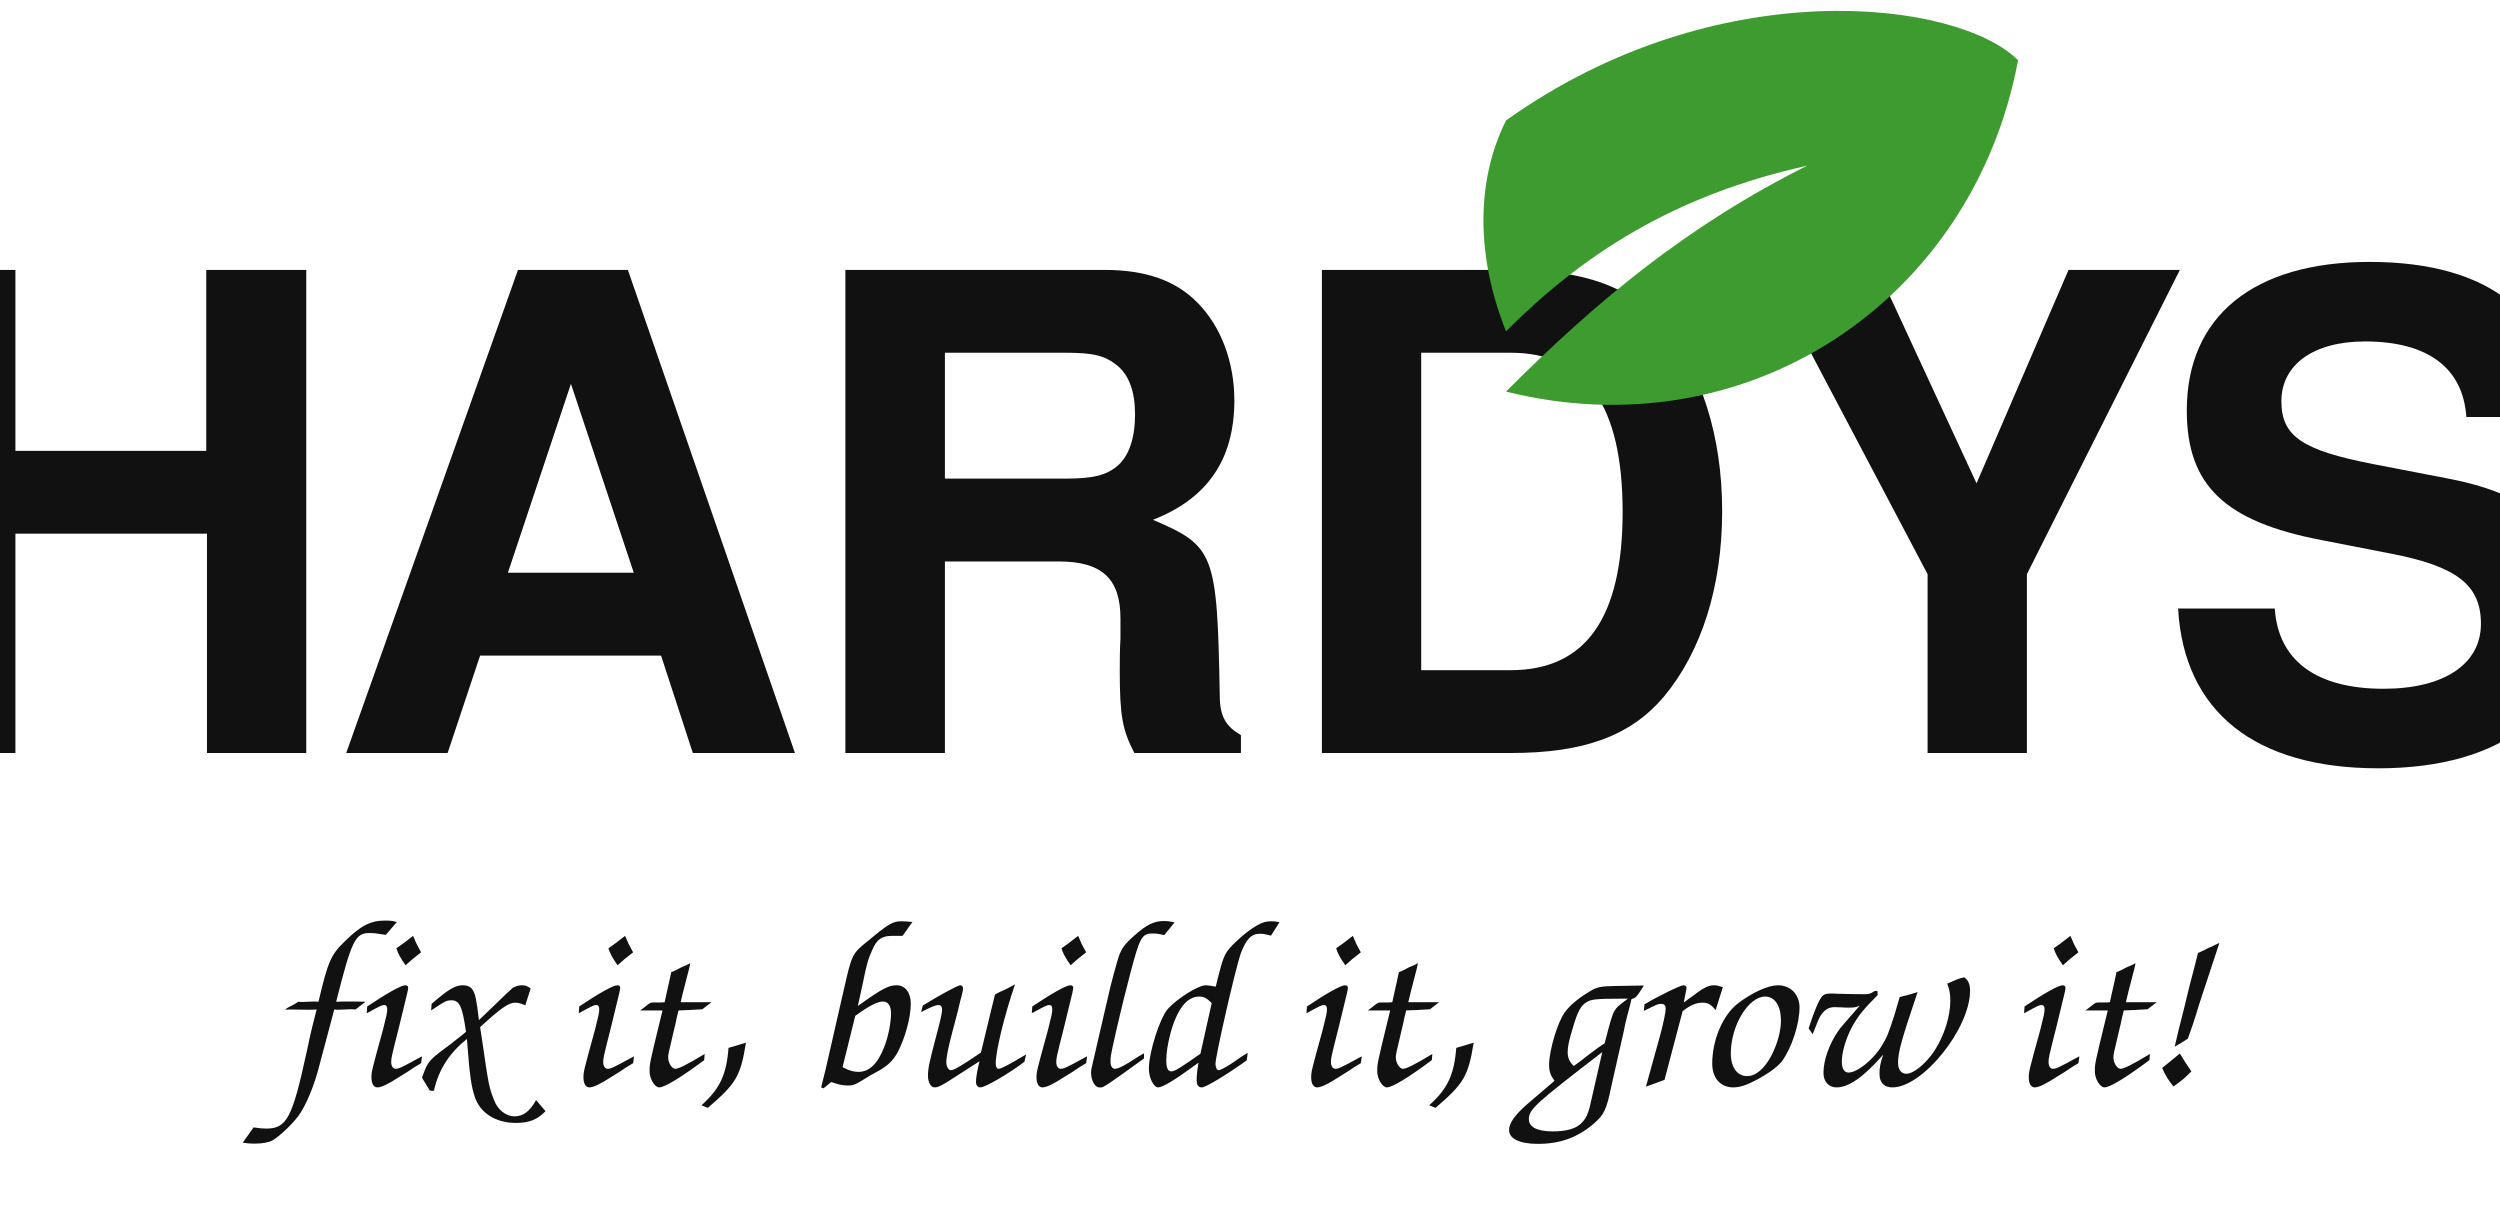
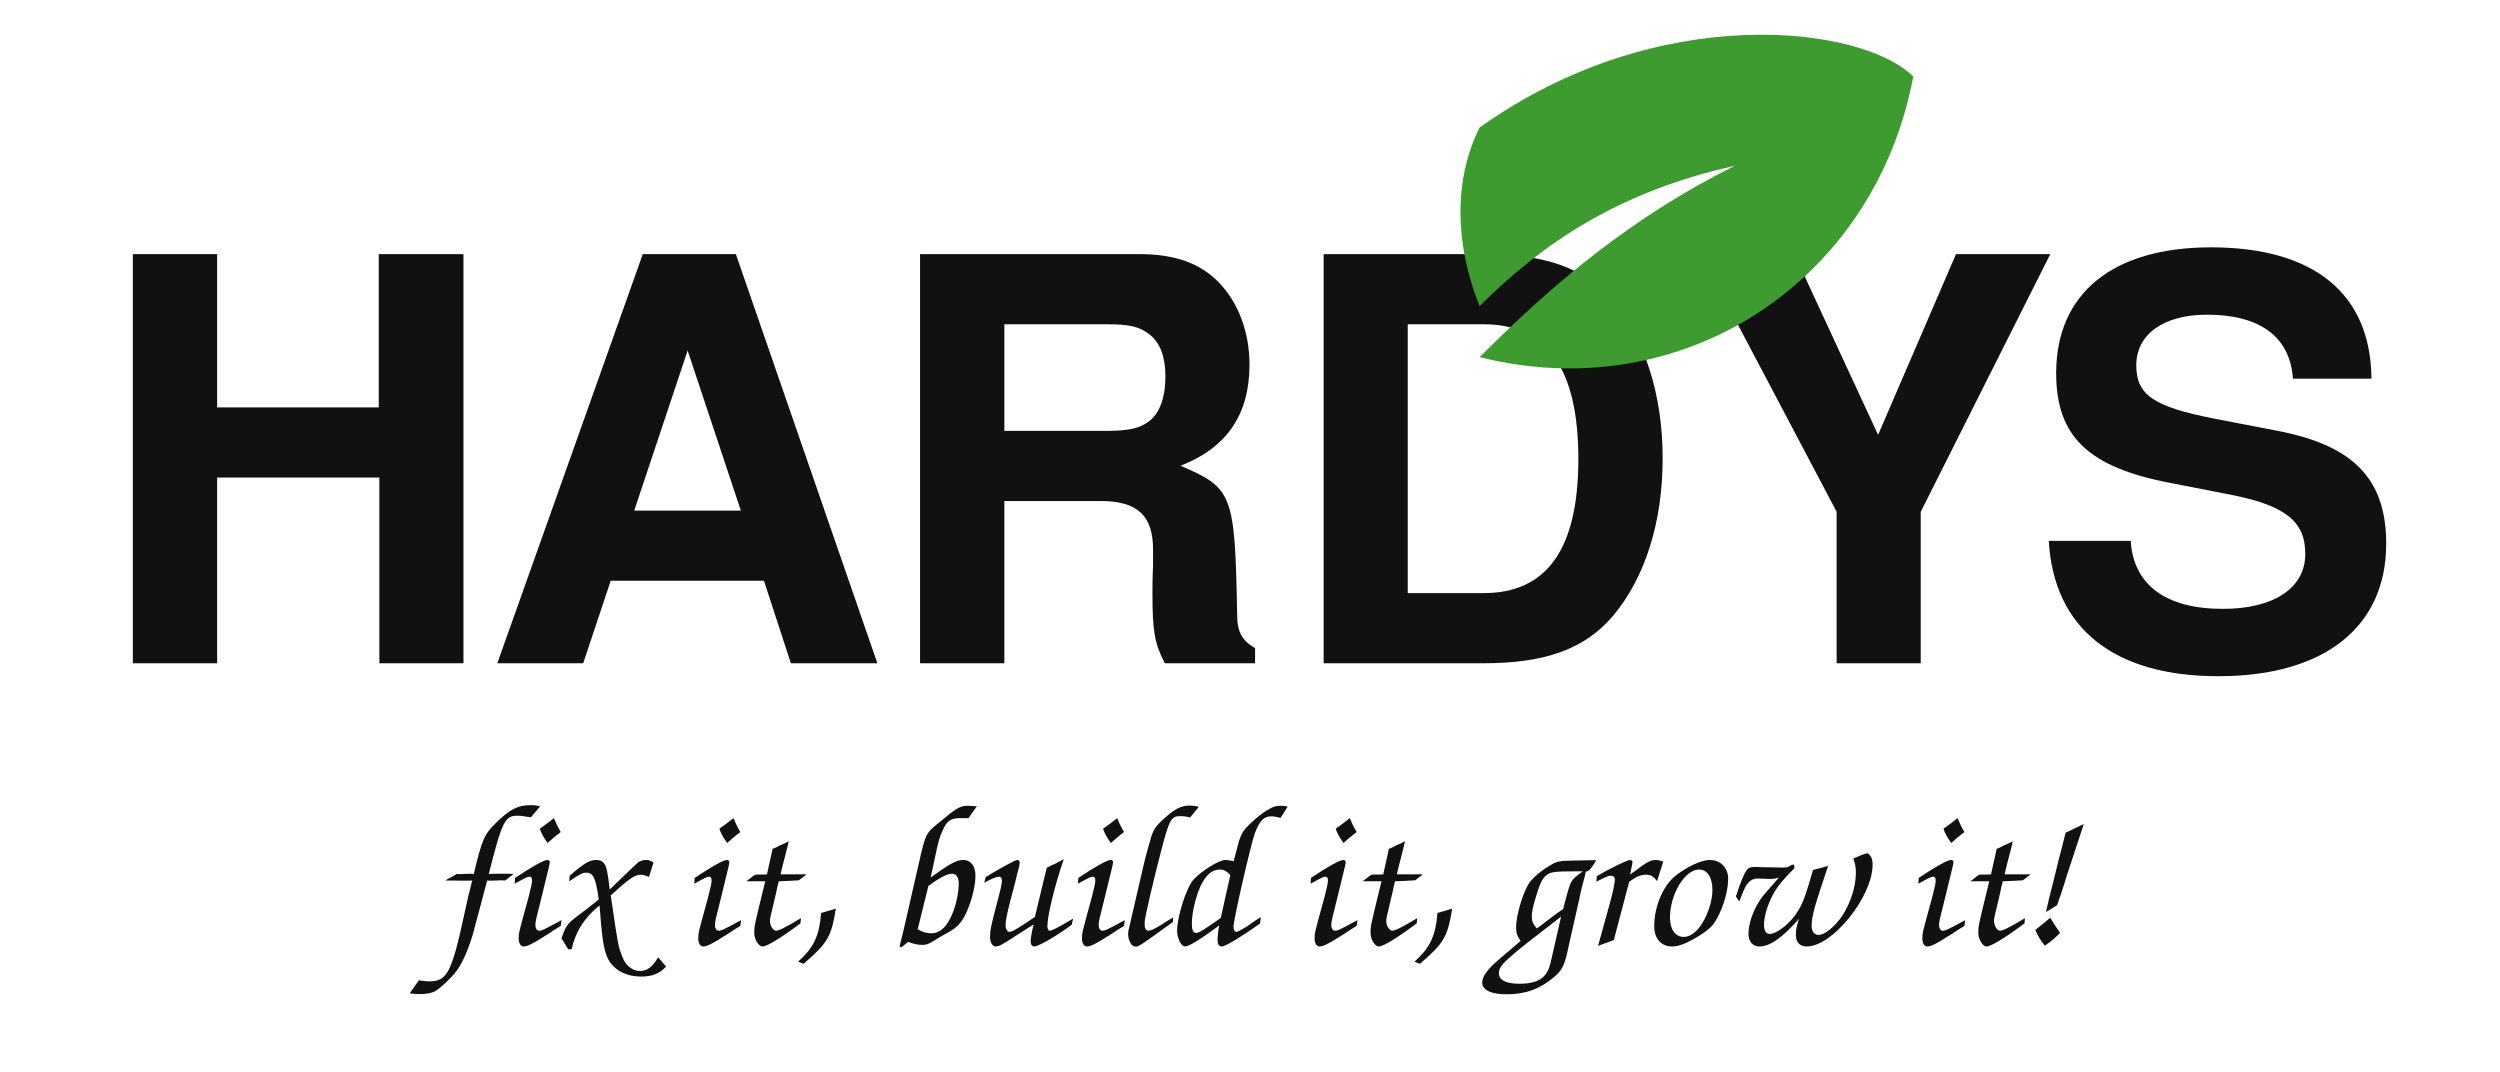
- <svg xmlns="http://www.w3.org/2000/svg" viewBox="18 62 166 80">
+ <svg xmlns="http://www.w3.org/2000/svg" viewBox="2 60 196 84">
  <text x="100" y="112" text-anchor="middle" font-family="Arial Black,Impact,Helvetica,sans-serif" font-size="44" font-weight="900" fill="#111" letter-spacing="-1">HAR<tspan fill="#111">D</tspan>YS</text>
  <path d="M118 70c14-10 30-8 34-4-3 16-18 26-34 22 6-6 12-11 20-15-9 2-15 6-20 11-2-5-2-10 0-14z" fill="#3E9B2F" />
  <text x="100" y="134" text-anchor="middle" font-family="Brush Script MT,Segoe Script,cursive" font-style="italic" font-size="16" fill="#111">fix it, build it, grow it!</text>
</svg>
